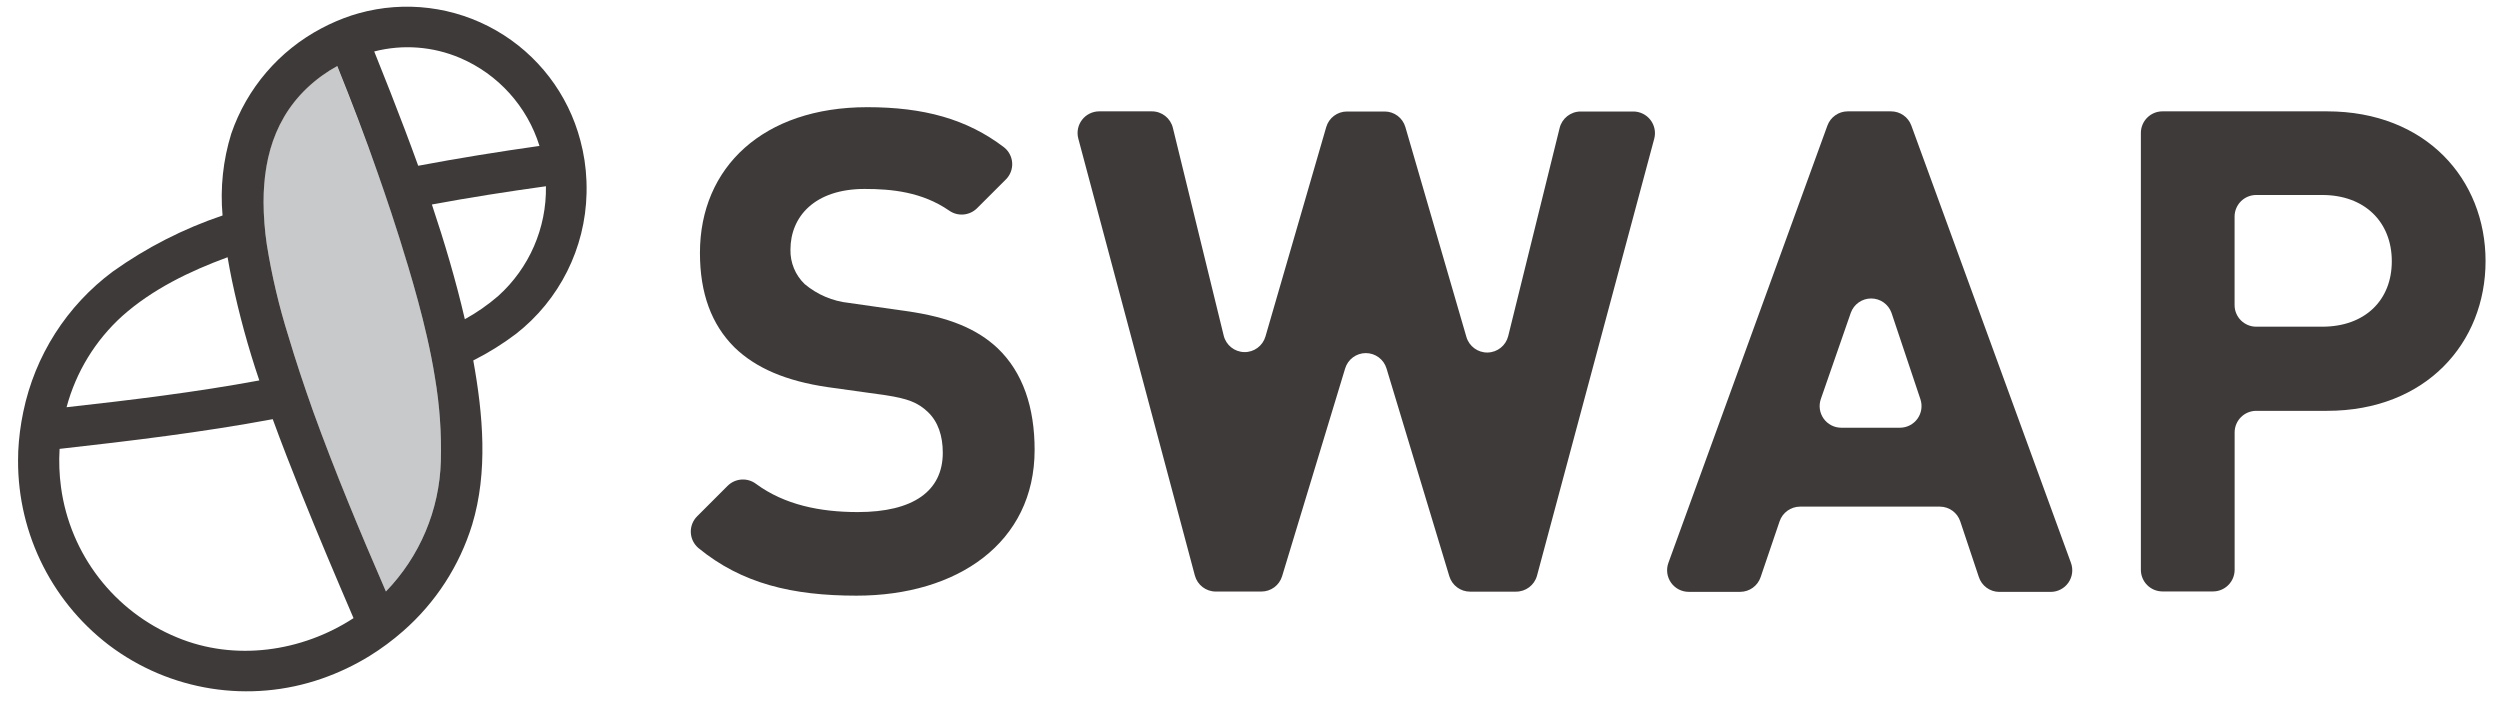
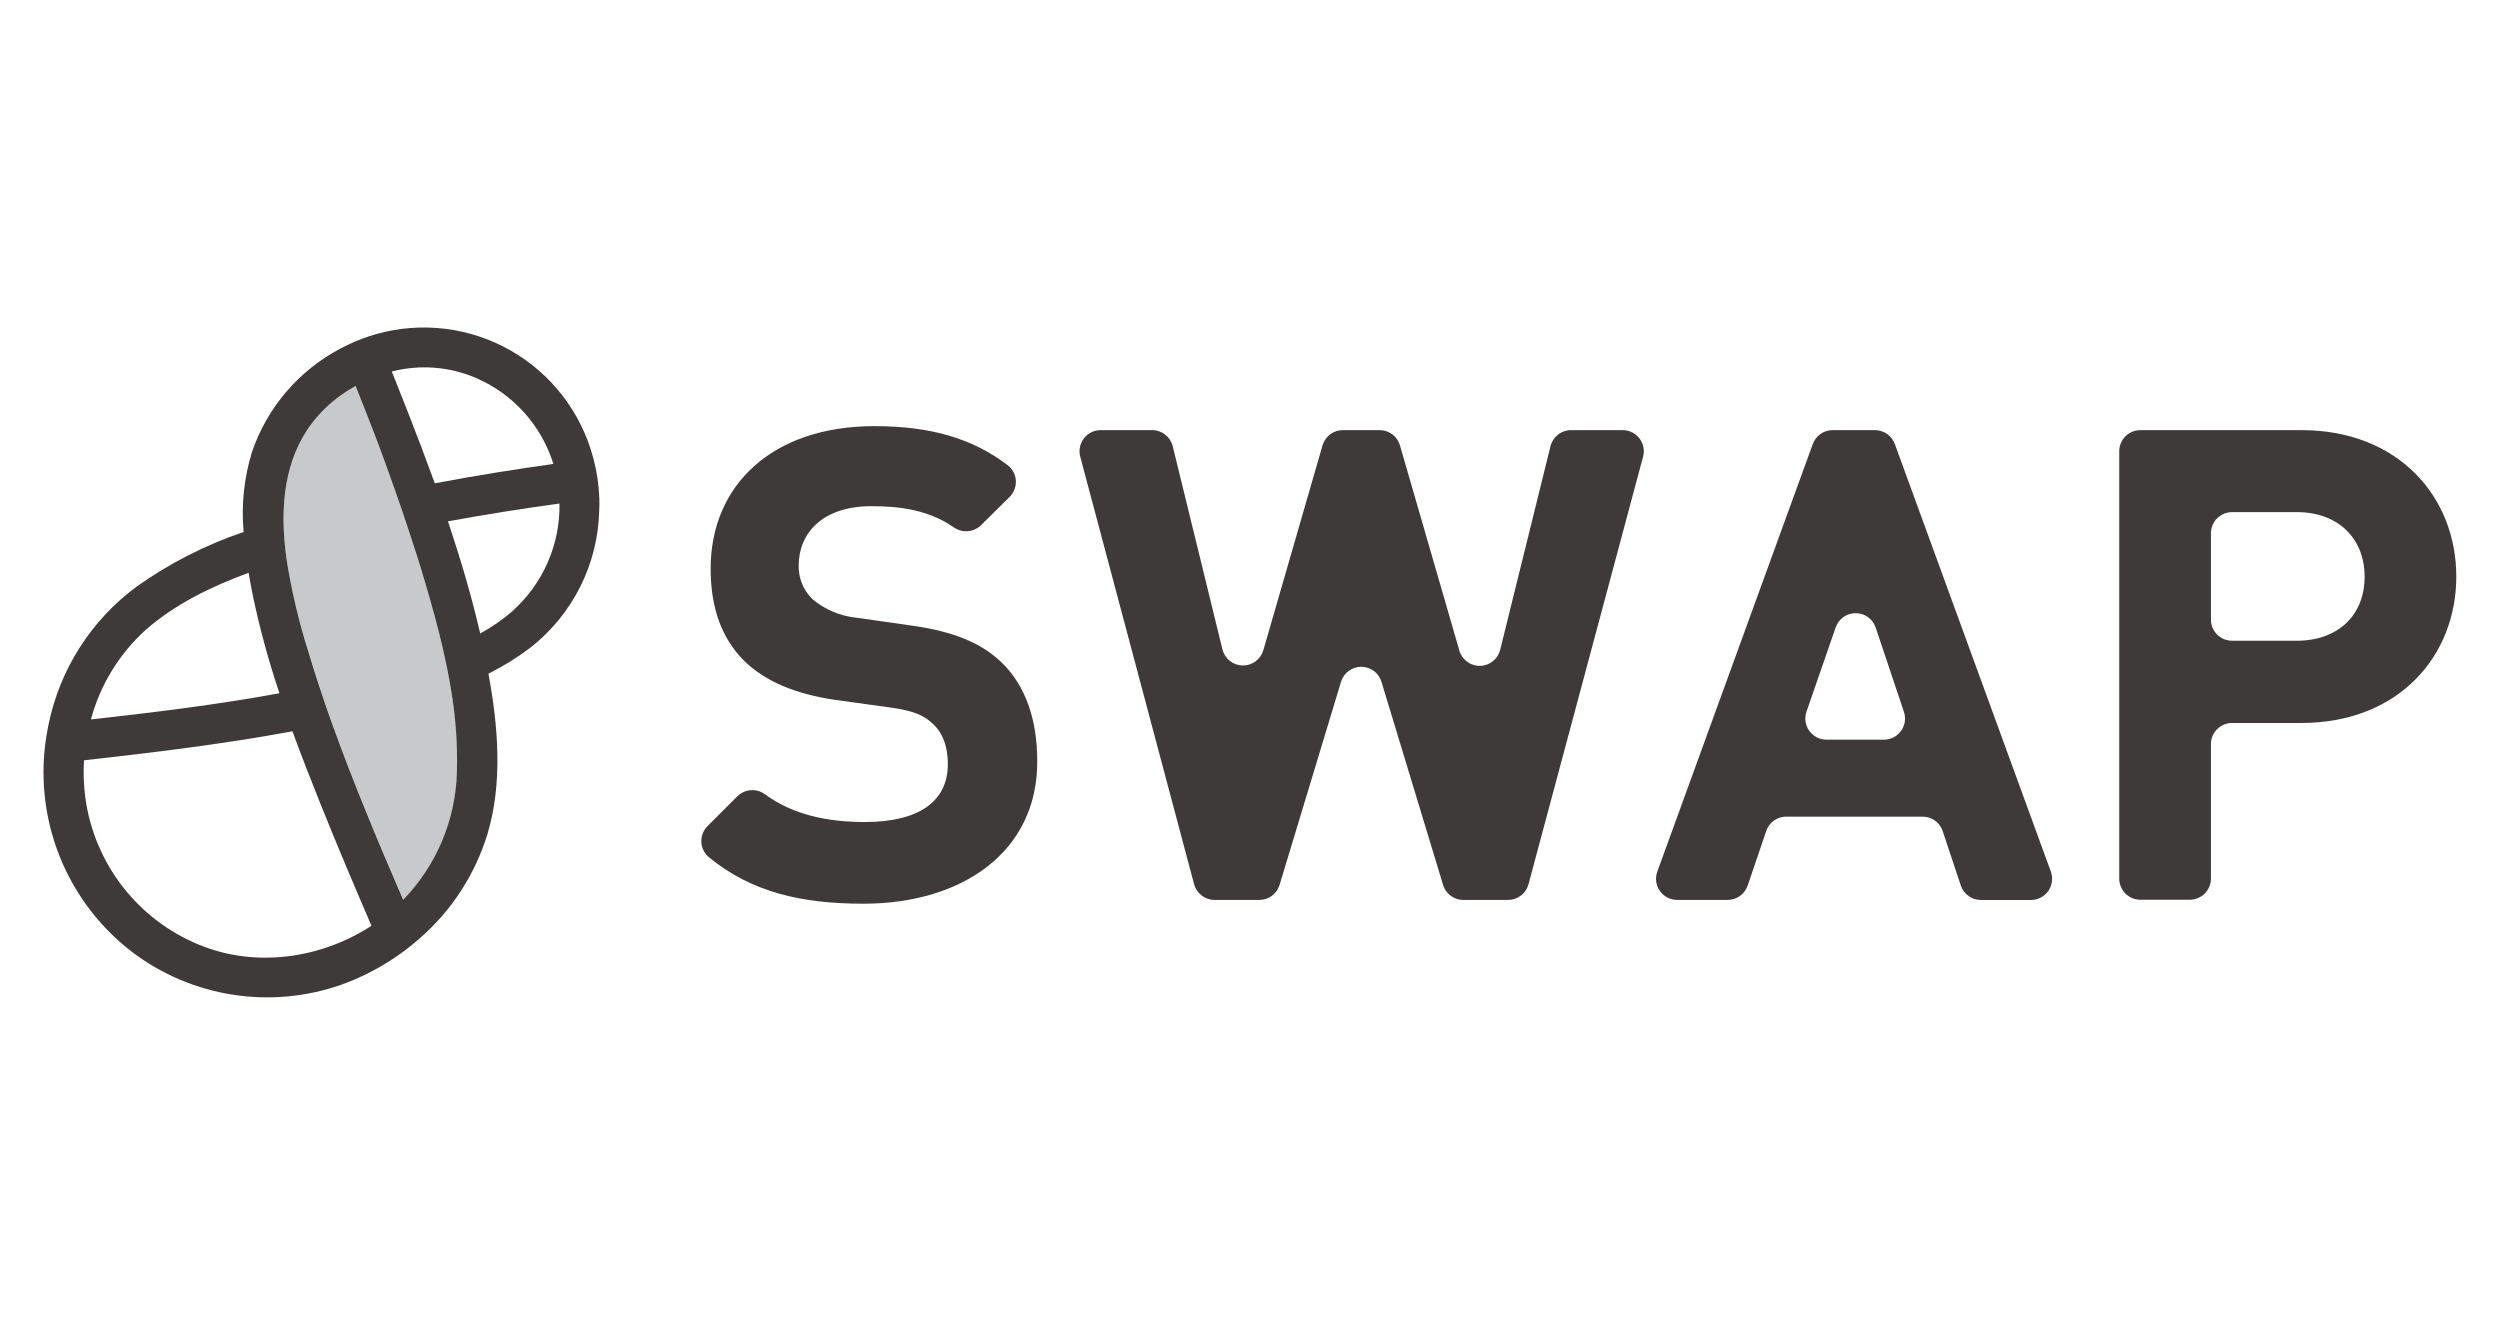
- <svg xmlns="http://www.w3.org/2000/svg" id="f937a4b7-4924-4f5a-a31e-20488df1420a" data-name="圖層 1" viewBox="0 0 491.68 137.91">
+ <svg xmlns="http://www.w3.org/2000/svg" id="b2abcbfb-95fb-4707-aae2-6ef2553889e0" data-name="圖層 1" viewBox="0 0 502.82 266.52">
  <defs>
-     <style>.e5d0d615-a234-4986-9227-dded9f4d8627{fill:#3e3a39;}.e0bb02f8-d5bc-45ba-af5e-4f88e4d56f7e{fill:none;}.f6064648-7cb4-45f8-92b4-bcd0c89f7fa5{fill:#c8c9ca;}</style>
+     <style>.fa10ed9a-68c9-413f-93e5-07c2db7b78e3{fill:#3e3a39;}.f52a6371-9ac0-463b-be62-f73db38bad59{fill:none;}.e0da81f7-dfd7-4ee2-9b63-af372f931420{fill:#c8c9ca;}</style>
  </defs>
-   <path class="e5d0d615-a234-4986-9227-dded9f4d8627" d="M168.46,117.15c-12.61,0-22.55-2.36-31.08-9.35a4.24,4.24,0,0,1-.27-6.26l6-6a4.28,4.28,0,0,1,5.6-.36c5.59,4.1,12.55,5.53,20,5.53,10.87,0,16.71-4.11,16.71-11.67,0-3.32-.93-6.1-2.92-8s-4-2.65-8.36-3.32l-11.4-1.59c-8.1-1.19-14.07-3.71-18.31-7.83-4.51-4.51-6.77-10.61-6.77-18.57,0-16.85,12.47-28.65,32.9-28.65,11.11,0,19.6,2.32,26.89,7.88a4.23,4.23,0,0,1,.35,6.36L192.11,41a4.28,4.28,0,0,1-5.45.41c-5.34-3.68-11.31-4.25-16.61-4.25-9.82,0-14.59,5.44-14.59,11.94a9.12,9.12,0,0,0,2.78,6.76A16.22,16.22,0,0,0,167,59.58l11.14,1.59c8.63,1.19,14.07,3.58,18.05,7.3,5,4.77,7.29,11.67,7.29,20C203.48,106.8,188.23,117.15,168.46,117.15Z" />
-   <path class="e5d0d615-a234-4986-9227-dded9f4d8627" d="M298.12,116.36h-9a4.26,4.26,0,0,1-4.07-3L272.69,72.47a4.25,4.25,0,0,0-8.14,0l-12.4,40.87a4.25,4.25,0,0,1-4.06,3h-9A4.25,4.25,0,0,1,235,113.2L212.07,27.25a4.26,4.26,0,0,1,4.11-5.35h10.36a4.25,4.25,0,0,1,4.13,3.24l10,40.87a4.25,4.25,0,0,0,8.21.17L260.83,25a4.25,4.25,0,0,1,4.08-3.07h7.41A4.24,4.24,0,0,1,276.4,25l12,41.27a4.26,4.26,0,0,0,8.22-.16l10.12-40.95a4.26,4.26,0,0,1,4.13-3.23h10.36a4.26,4.26,0,0,1,4.11,5.36l-23.06,85.95A4.26,4.26,0,0,1,298.12,116.36Z" />
-   <path class="e5d0d615-a234-4986-9227-dded9f4d8627" d="M389.17,113.45l-3.64-10.9a4.24,4.24,0,0,0-4-2.91H354a4.26,4.26,0,0,0-4,2.88l-3.74,11a4.25,4.25,0,0,1-4,2.88H332.13a4.25,4.25,0,0,1-4-5.71L359.4,24.7a4.26,4.26,0,0,1,4-2.8h8.51a4.25,4.25,0,0,1,4,2.8l31.39,86a4.25,4.25,0,0,1-4,5.71H393.2A4.25,4.25,0,0,1,389.17,113.45ZM364,61.52l-5.89,16.95a4.25,4.25,0,0,0,4,5.65h11.58a4.25,4.25,0,0,0,4-5.61l-5.69-17A4.25,4.25,0,0,0,364,61.52Z" />
-   <path class="e5d0d615-a234-4986-9227-dded9f4d8627" d="M457.66,80.8H443.74a4.25,4.25,0,0,0-4.25,4.26v27a4.26,4.26,0,0,1-4.26,4.26H425.3a4.25,4.25,0,0,1-4.25-4.26V26.15a4.25,4.25,0,0,1,4.25-4.25h32.36c19.5,0,31.18,13.4,31.18,29.45S477.16,80.8,457.66,80.8Zm-.93-42.45h-13a4.25,4.25,0,0,0-4.25,4.25V60a4.25,4.25,0,0,0,4.25,4.25h13c8.36,0,13.67-5.17,13.67-12.87S465.09,38.35,456.73,38.35Z" />
-   <path class="e0bb02f8-d5bc-45ba-af5e-4f88e4d56f7e" d="M53.62,82.44C39.78,85,25.72,86.71,11.7,88.28A38.89,38.89,0,0,0,12,95.83a37.35,37.35,0,0,0,22.83,29.53c11.36,4.74,24.53,2.85,34.7-3.79-3.51-8.17-7-16.35-10.29-24.6C57.3,92.16,55.4,87.32,53.62,82.44Z" />
-   <path class="e0bb02f8-d5bc-45ba-af5e-4f88e4d56f7e" d="M45.62,55.16c-.31-1.5-.6-3-.86-4.57-7.51,2.76-14.82,6.32-20.7,11.55a37.13,37.13,0,0,0-11,18c12.68-1.41,25.39-3,37.91-5.27A170.53,170.53,0,0,1,45.62,55.16Z" />
-   <path class="e0bb02f8-d5bc-45ba-af5e-4f88e4d56f7e" d="M91.39,62.78A38.29,38.29,0,0,0,98,58.2a28.39,28.39,0,0,0,9.37-21.57c-7.51,1-15,2.21-22.43,3.59C87.4,47.65,89.63,55.16,91.39,62.78Z" />
-   <path class="e0bb02f8-d5bc-45ba-af5e-4f88e4d56f7e" d="M90.49,11.4A26.36,26.36,0,0,0,73.6,10.14q1.61,4,3.18,8c1.87,4.79,3.72,9.62,5.47,14.48,7.91-1.49,15.86-2.77,23.85-3.9A27.78,27.78,0,0,0,90.49,11.4Z" />
-   <path class="f6064648-7cb4-45f8-92b4-bcd0c89f7fa5" d="M85.54,74.18c-.43-2.68-1-5.34-1.57-8-1.06-4.66-2.34-9.27-3.69-13.79-1-3.55-2.18-7.09-3.34-10.61-.85-2.55-1.71-5.09-2.6-7.62C71.82,27.07,69.11,20,66.29,13a27.51,27.51,0,0,0-3,1.89c-8.72,6.32-11.52,15.32-11.5,24.87A59.22,59.22,0,0,0,52.46,48a127.57,127.57,0,0,0,4.3,18.24c.7,2.33,1.44,4.66,2.2,7q1.26,3.81,2.61,7.61c4.29,12,9.25,23.77,14.33,35.48A38.41,38.41,0,0,0,86.7,90.76,84.62,84.62,0,0,0,85.54,74.18Z" />
-   <path class="e5d0d615-a234-4986-9227-dded9f4d8627" d="M115.34,35.57a36,36,0,0,0-1.2-7.95,35.27,35.27,0,0,0-43.62-25c-.46.13-.93.27-1.39.42a38.37,38.37,0,0,0-5.89,2.52A37,37,0,0,0,45.48,26.3a41.79,41.79,0,0,0-1.71,16.08,82.76,82.76,0,0,0-21.55,11A45.93,45.93,0,0,0,4.58,81a48.93,48.93,0,0,0-1,7.86v.3a45.47,45.47,0,0,0,17.82,37.7,44.94,44.94,0,0,0,41.88,6.61A47.94,47.94,0,0,0,72.7,129a49.15,49.15,0,0,0,6.58-4.88,45.63,45.63,0,0,0,13.58-20.93C96,92.84,95,81.51,93.08,70.89a54.41,54.41,0,0,0,8.41-5.23A36.1,36.1,0,0,0,115.36,38C115.38,37.21,115.37,36.39,115.34,35.57ZM90.49,11.4A27.78,27.78,0,0,1,106.1,28.7c-8,1.13-15.94,2.41-23.85,3.9-1.75-4.86-3.6-9.69-5.47-14.48q-1.57-4-3.18-8A26.36,26.36,0,0,1,90.49,11.4ZM24.06,62.14c5.88-5.23,13.19-8.79,20.7-11.55.26,1.55.55,3.07.86,4.57A170.53,170.53,0,0,0,51,74.82c-12.52,2.32-25.23,3.86-37.91,5.27A37.13,37.13,0,0,1,24.06,62.14Zm10.75,63.22A37.35,37.35,0,0,1,12,95.83a38.89,38.89,0,0,1-.28-7.55c14-1.57,28.08-3.26,41.92-5.84,1.78,4.88,3.68,9.72,5.6,14.53,3.31,8.25,6.78,16.43,10.29,24.6C59.34,128.21,46.17,130.1,34.81,125.36ZM86.7,90.76a38.41,38.41,0,0,1-10.8,25.57c-5.08-11.71-10-23.48-14.33-35.48q-1.35-3.8-2.61-7.61c-.76-2.32-1.5-4.65-2.2-7A127.57,127.57,0,0,1,52.46,48a59.22,59.22,0,0,1-.63-8.25c0-9.55,2.78-18.55,11.5-24.87a27.51,27.51,0,0,1,3-1.89c2.82,7,5.53,14.06,8,21.17.89,2.53,1.75,5.07,2.6,7.62,1.16,3.52,2.29,7.06,3.34,10.61,1.35,4.52,2.63,9.13,3.69,13.79.6,2.64,1.14,5.3,1.57,8A84.62,84.62,0,0,1,86.7,90.76ZM98,58.2a38.29,38.29,0,0,1-6.58,4.58c-1.76-7.62-4-15.13-6.48-22.56,7.43-1.38,14.92-2.55,22.43-3.59A28.39,28.39,0,0,1,98,58.2Z" />
+   <path class="fa10ed9a-68c9-413f-93e5-07c2db7b78e3" d="M173.66,181.76c-12.61,0-22.55-2.36-31.09-9.35a4.24,4.24,0,0,1-.26-6.26l6-6a4.3,4.3,0,0,1,5.61-.35c5.59,4.09,12.55,5.53,20,5.53,10.88,0,16.72-4.11,16.72-11.67,0-3.32-.93-6.11-2.92-8s-4-2.66-8.36-3.32L168,140.77c-8.09-1.19-14.06-3.72-18.3-7.83-4.52-4.51-6.77-10.61-6.77-18.57,0-16.85,12.47-28.66,32.9-28.66,11.11,0,19.6,2.33,26.89,7.89A4.24,4.24,0,0,1,203,100l-5.71,5.65a4.28,4.28,0,0,1-5.45.41c-5.34-3.68-11.31-4.25-16.61-4.25-9.82,0-14.59,5.44-14.59,11.94a9.11,9.11,0,0,0,2.78,6.76,16.22,16.22,0,0,0,8.76,3.72l11.14,1.59c8.62,1.19,14.06,3.58,18,7.29,5,4.78,7.3,11.68,7.3,20C208.68,171.41,193.42,181.76,173.66,181.76Z" />
+   <path class="fa10ed9a-68c9-413f-93e5-07c2db7b78e3" d="M303.32,181h-9a4.24,4.24,0,0,1-4.07-3l-12.4-40.88a4.25,4.25,0,0,0-8.13,0L257.35,178a4.25,4.25,0,0,1-4.07,3h-9a4.26,4.26,0,0,1-4.11-3.15L217.27,91.86a4.25,4.25,0,0,1,4.11-5.35h10.36a4.26,4.26,0,0,1,4.13,3.24l10,40.87a4.26,4.26,0,0,0,8.22.17L266,89.58a4.24,4.24,0,0,1,4.08-3.07h7.41a4.24,4.24,0,0,1,4.08,3.07l11.95,41.27a4.25,4.25,0,0,0,8.21-.16l10.12-40.95A4.26,4.26,0,0,1,316,86.51h10.37a4.25,4.25,0,0,1,4.1,5.35l-23.05,86A4.26,4.26,0,0,1,303.32,181Z" />
+   <path class="fa10ed9a-68c9-413f-93e5-07c2db7b78e3" d="M394.36,178.06l-3.63-10.9a4.25,4.25,0,0,0-4-2.91H359.24a4.24,4.24,0,0,0-4,2.88l-3.74,11a4.26,4.26,0,0,1-4,2.87H337.33a4.25,4.25,0,0,1-4-5.7L364.6,89.31a4.26,4.26,0,0,1,4-2.8h8.5a4.26,4.26,0,0,1,4,2.79l31.38,86a4.25,4.25,0,0,1-4,5.71H398.4A4.26,4.26,0,0,1,394.36,178.06Zm-25.13-51.94-5.89,17a4.25,4.25,0,0,0,4,5.65h11.59a4.25,4.25,0,0,0,4-5.61l-5.7-17A4.25,4.25,0,0,0,369.23,126.12Z" />
+   <path class="fa10ed9a-68c9-413f-93e5-07c2db7b78e3" d="M462.86,145.41H448.93a4.26,4.26,0,0,0-4.25,4.25v27.05a4.25,4.25,0,0,1-4.25,4.25h-9.94a4.25,4.25,0,0,1-4.25-4.25V90.76a4.25,4.25,0,0,1,4.25-4.25h32.37c19.5,0,31.17,13.4,31.17,29.45S482.36,145.41,462.86,145.41ZM461.93,103h-13a4.25,4.25,0,0,0-4.25,4.25v17.37a4.25,4.25,0,0,0,4.25,4.25h13c8.36,0,13.66-5.17,13.66-12.87S470.29,103,461.93,103Z" />
+   <path class="f52a6371-9ac0-463b-be62-f73db38bad59" d="M58.82,147.05c-13.85,2.58-27.9,4.27-41.93,5.84a39.7,39.7,0,0,0,.28,7.55A37.38,37.38,0,0,0,40,190c11.37,4.74,24.54,2.85,34.71-3.8-3.51-8.16-7-16.35-10.29-24.6C62.5,156.77,60.6,151.93,58.82,147.05Z" />
+   <path class="f52a6371-9ac0-463b-be62-f73db38bad59" d="M50.81,119.77c-.3-1.5-.59-3-.85-4.57-7.52,2.75-14.82,6.32-20.71,11.54a37.23,37.23,0,0,0-11,18c12.69-1.42,25.39-3,37.92-5.27A172.63,172.63,0,0,1,50.81,119.77Z" />
+   <path class="f52a6371-9ac0-463b-be62-f73db38bad59" d="M96.58,127.38a37.39,37.39,0,0,0,6.59-4.57,28.35,28.35,0,0,0,9.36-21.57c-7.5,1-15,2.21-22.43,3.59C92.6,112.25,94.83,119.76,96.58,127.38Z" />
+   <path class="f52a6371-9ac0-463b-be62-f73db38bad59" d="M95.69,76A26.29,26.29,0,0,0,78.8,74.75q1.61,4,3.17,8c1.88,4.8,3.72,9.63,5.48,14.49,7.9-1.5,15.86-2.77,23.85-3.9A27.82,27.82,0,0,0,95.69,76Z" />
+   <path class="e0da81f7-dfd7-4ee2-9b63-af372f931420" d="M90.74,138.79c-.44-2.68-1-5.34-1.57-8-1.07-4.66-2.35-9.27-3.69-13.79-1-3.56-2.18-7.09-3.35-10.61-.84-2.55-1.7-5.09-2.6-7.62-2.51-7.11-5.22-14.16-8-21.17a28.68,28.68,0,0,0-3,1.89C59.81,85.83,57,94.83,57,104.38a59.24,59.24,0,0,0,.64,8.25A125.79,125.79,0,0,0,62,130.86c.7,2.34,1.44,4.67,2.2,7,.84,2.55,1.7,5.09,2.61,7.62,4.28,12,9.25,23.77,14.32,35.48a38.31,38.31,0,0,0,10.8-25.57A83.85,83.85,0,0,0,90.74,138.79Z" />
+   <path class="fa10ed9a-68c9-413f-93e5-07c2db7b78e3" d="M120.54,100.18a36,36,0,0,0-1.2-8,35.25,35.25,0,0,0-43.62-25c-.47.13-.93.27-1.39.42a37.41,37.41,0,0,0-5.89,2.52A37,37,0,0,0,50.68,90.91,41.78,41.78,0,0,0,49,107a82.86,82.86,0,0,0-21.54,11A45.89,45.89,0,0,0,9.78,145.64a46.64,46.64,0,0,0-1,7.86c0,.1,0,.2,0,.3a45.5,45.5,0,0,0,17.83,37.7,45,45,0,0,0,41.88,6.61,49.39,49.39,0,0,0,9.38-4.51,47.66,47.66,0,0,0,6.57-4.89,45.48,45.48,0,0,0,13.59-20.92c3.11-10.34,2.17-21.68.21-32.3a53.24,53.24,0,0,0,8.42-5.22,36.06,36.06,0,0,0,13.86-27.63C120.58,101.82,120.57,101,120.54,100.18ZM95.69,76A27.82,27.82,0,0,1,111.3,93.31c-8,1.13-16,2.4-23.85,3.9-1.76-4.86-3.6-9.69-5.48-14.49q-1.56-4-3.17-8A26.29,26.29,0,0,1,95.69,76ZM29.25,126.74C35.14,121.52,42.44,118,50,115.2c.26,1.54.55,3.07.85,4.57a172.63,172.63,0,0,0,5.36,19.66c-12.53,2.31-25.23,3.85-37.92,5.27A37.23,37.23,0,0,1,29.25,126.74ZM40,190a37.38,37.38,0,0,1-22.83-29.53,39.7,39.7,0,0,1-.28-7.55c14-1.57,28.08-3.26,41.93-5.84,1.78,4.88,3.68,9.72,5.6,14.52,3.31,8.25,6.78,16.44,10.29,24.6C64.54,192.82,51.37,194.71,40,190Zm51.89-34.6a38.31,38.31,0,0,1-10.8,25.57c-5.07-11.71-10-23.48-14.32-35.48-.91-2.53-1.77-5.07-2.61-7.62-.76-2.31-1.5-4.64-2.2-7a125.79,125.79,0,0,1-4.3-18.23,59.24,59.24,0,0,1-.64-8.25c0-9.55,2.79-18.55,11.5-24.87a28.68,28.68,0,0,1,3-1.89c2.82,7,5.53,14.06,8,21.17.9,2.53,1.76,5.07,2.6,7.62,1.17,3.52,2.3,7,3.35,10.61,1.34,4.52,2.62,9.13,3.69,13.79.6,2.64,1.13,5.3,1.57,8A83.85,83.85,0,0,1,91.89,155.37Zm11.28-32.56a37.39,37.39,0,0,1-6.59,4.57c-1.75-7.62-4-15.13-6.48-22.55,7.44-1.38,14.93-2.55,22.43-3.59A28.35,28.35,0,0,1,103.17,122.81Z" />
</svg>
